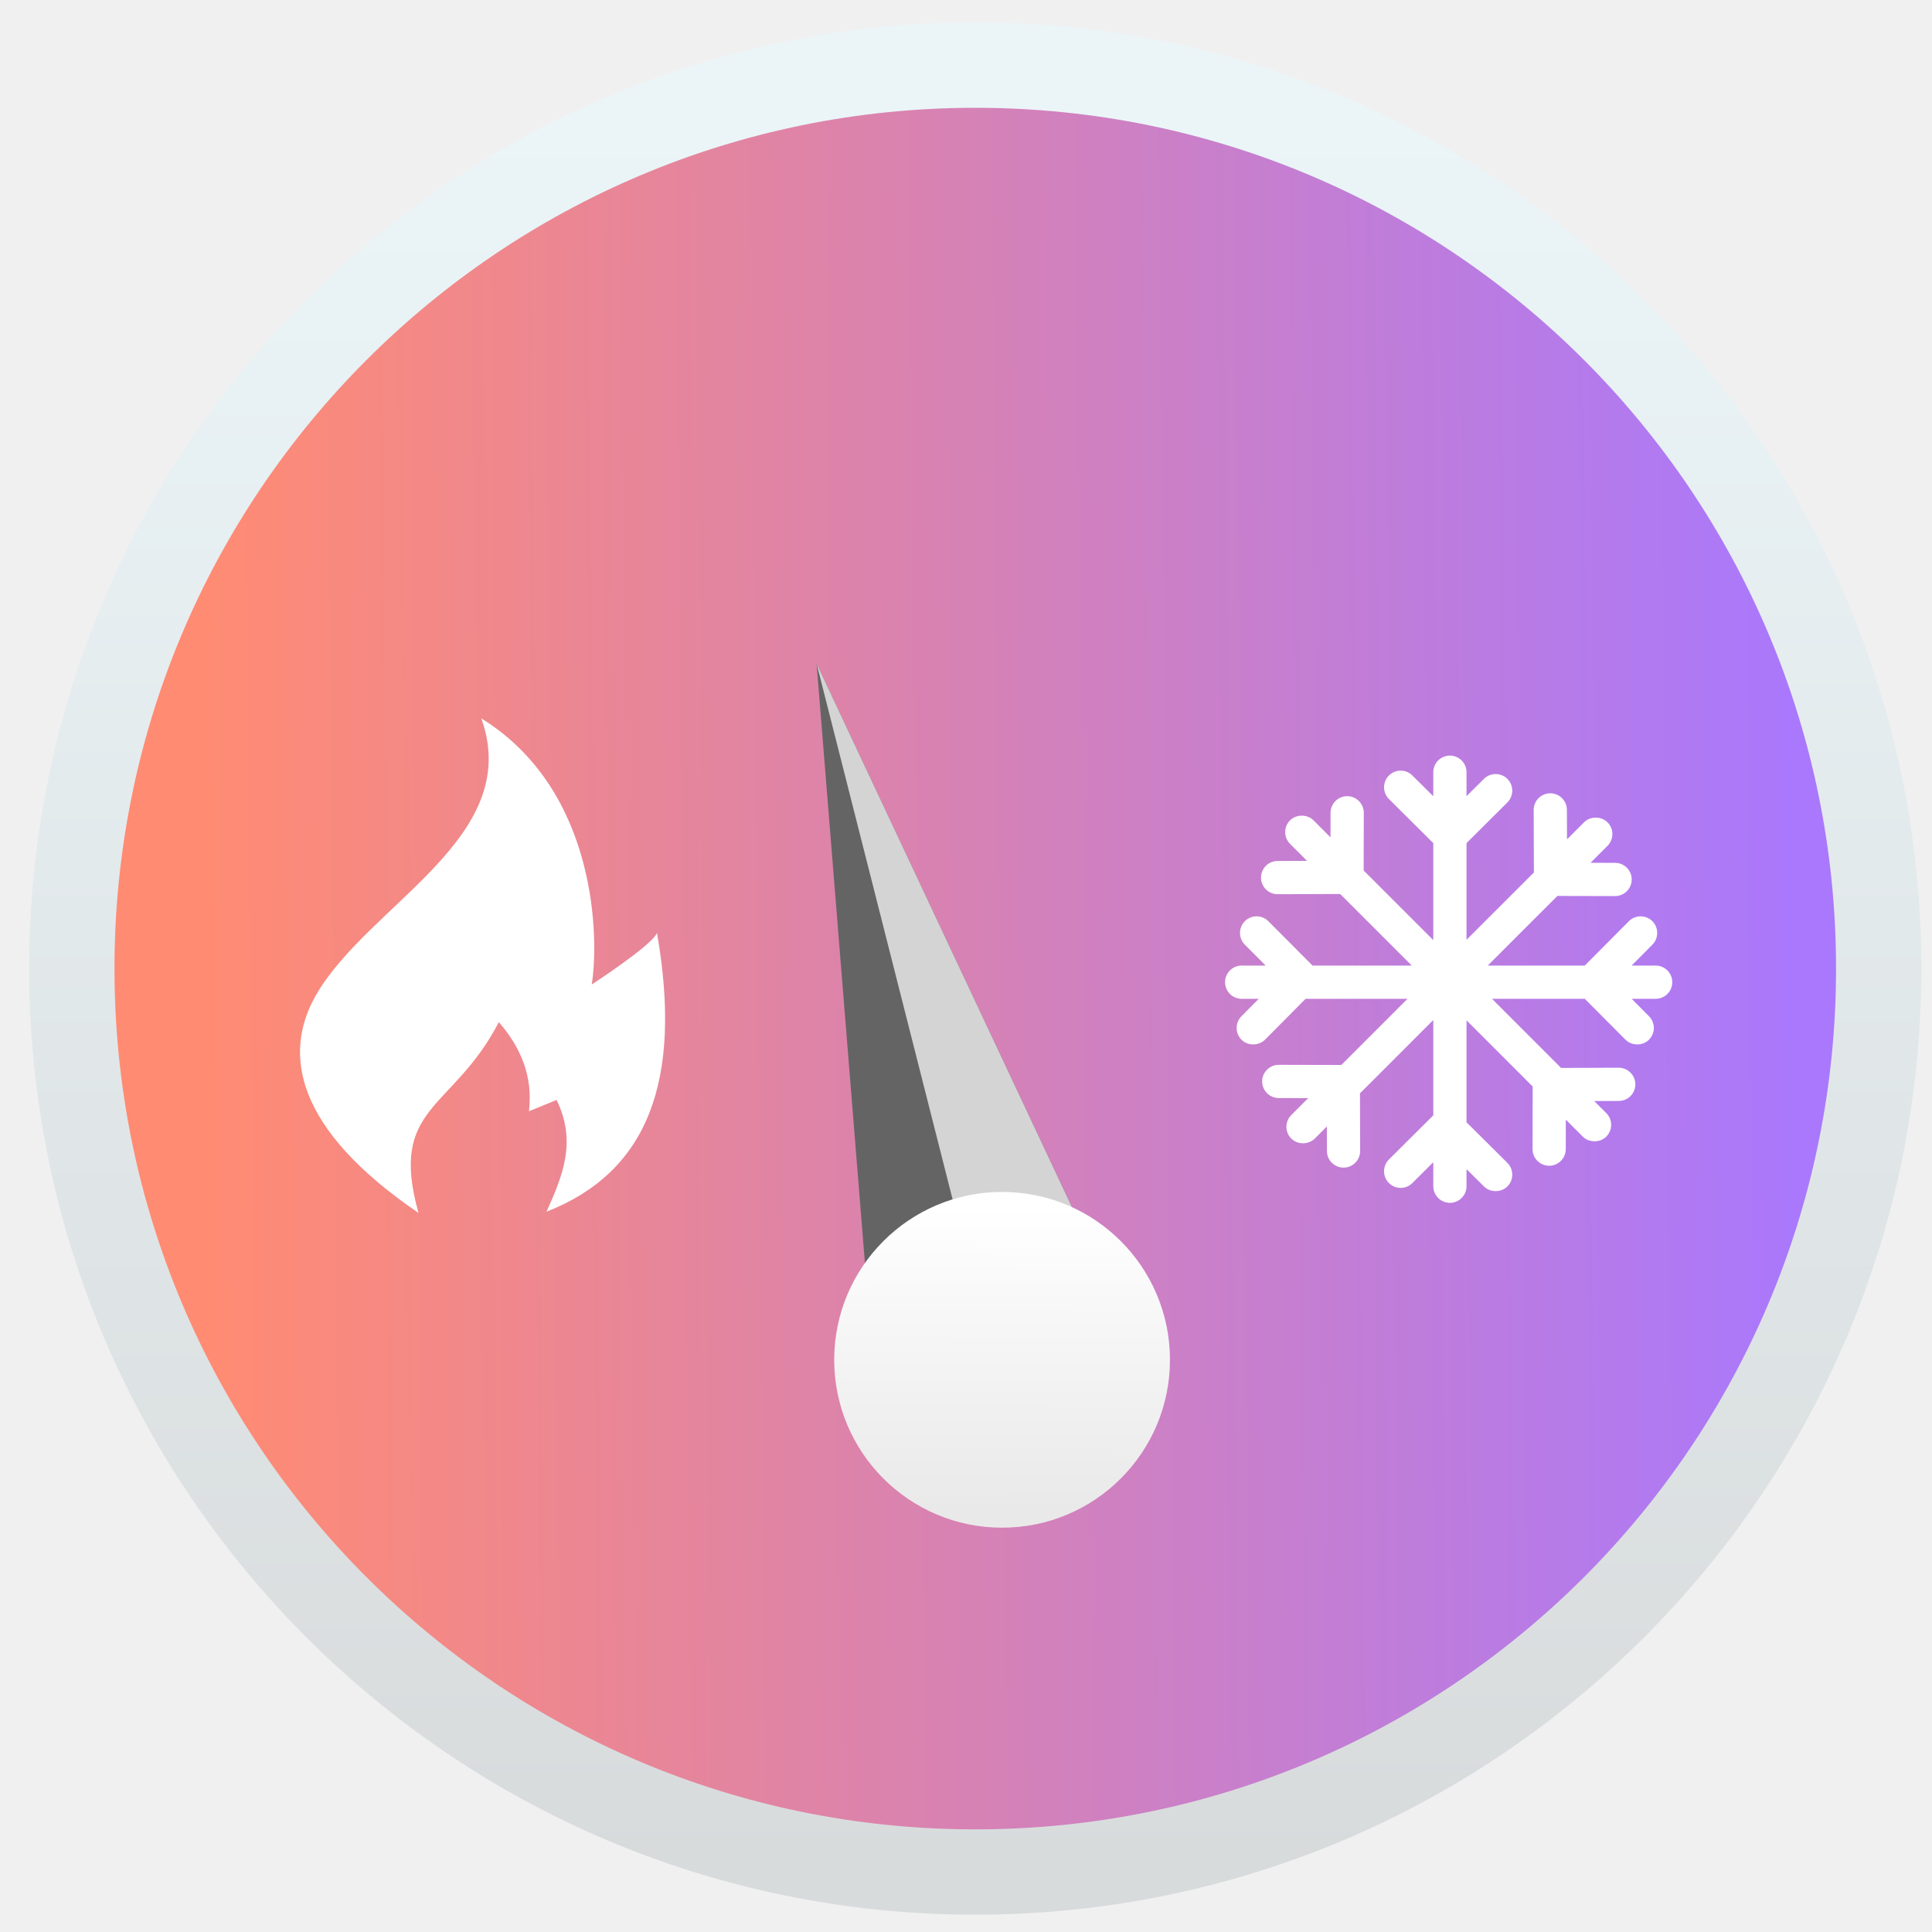
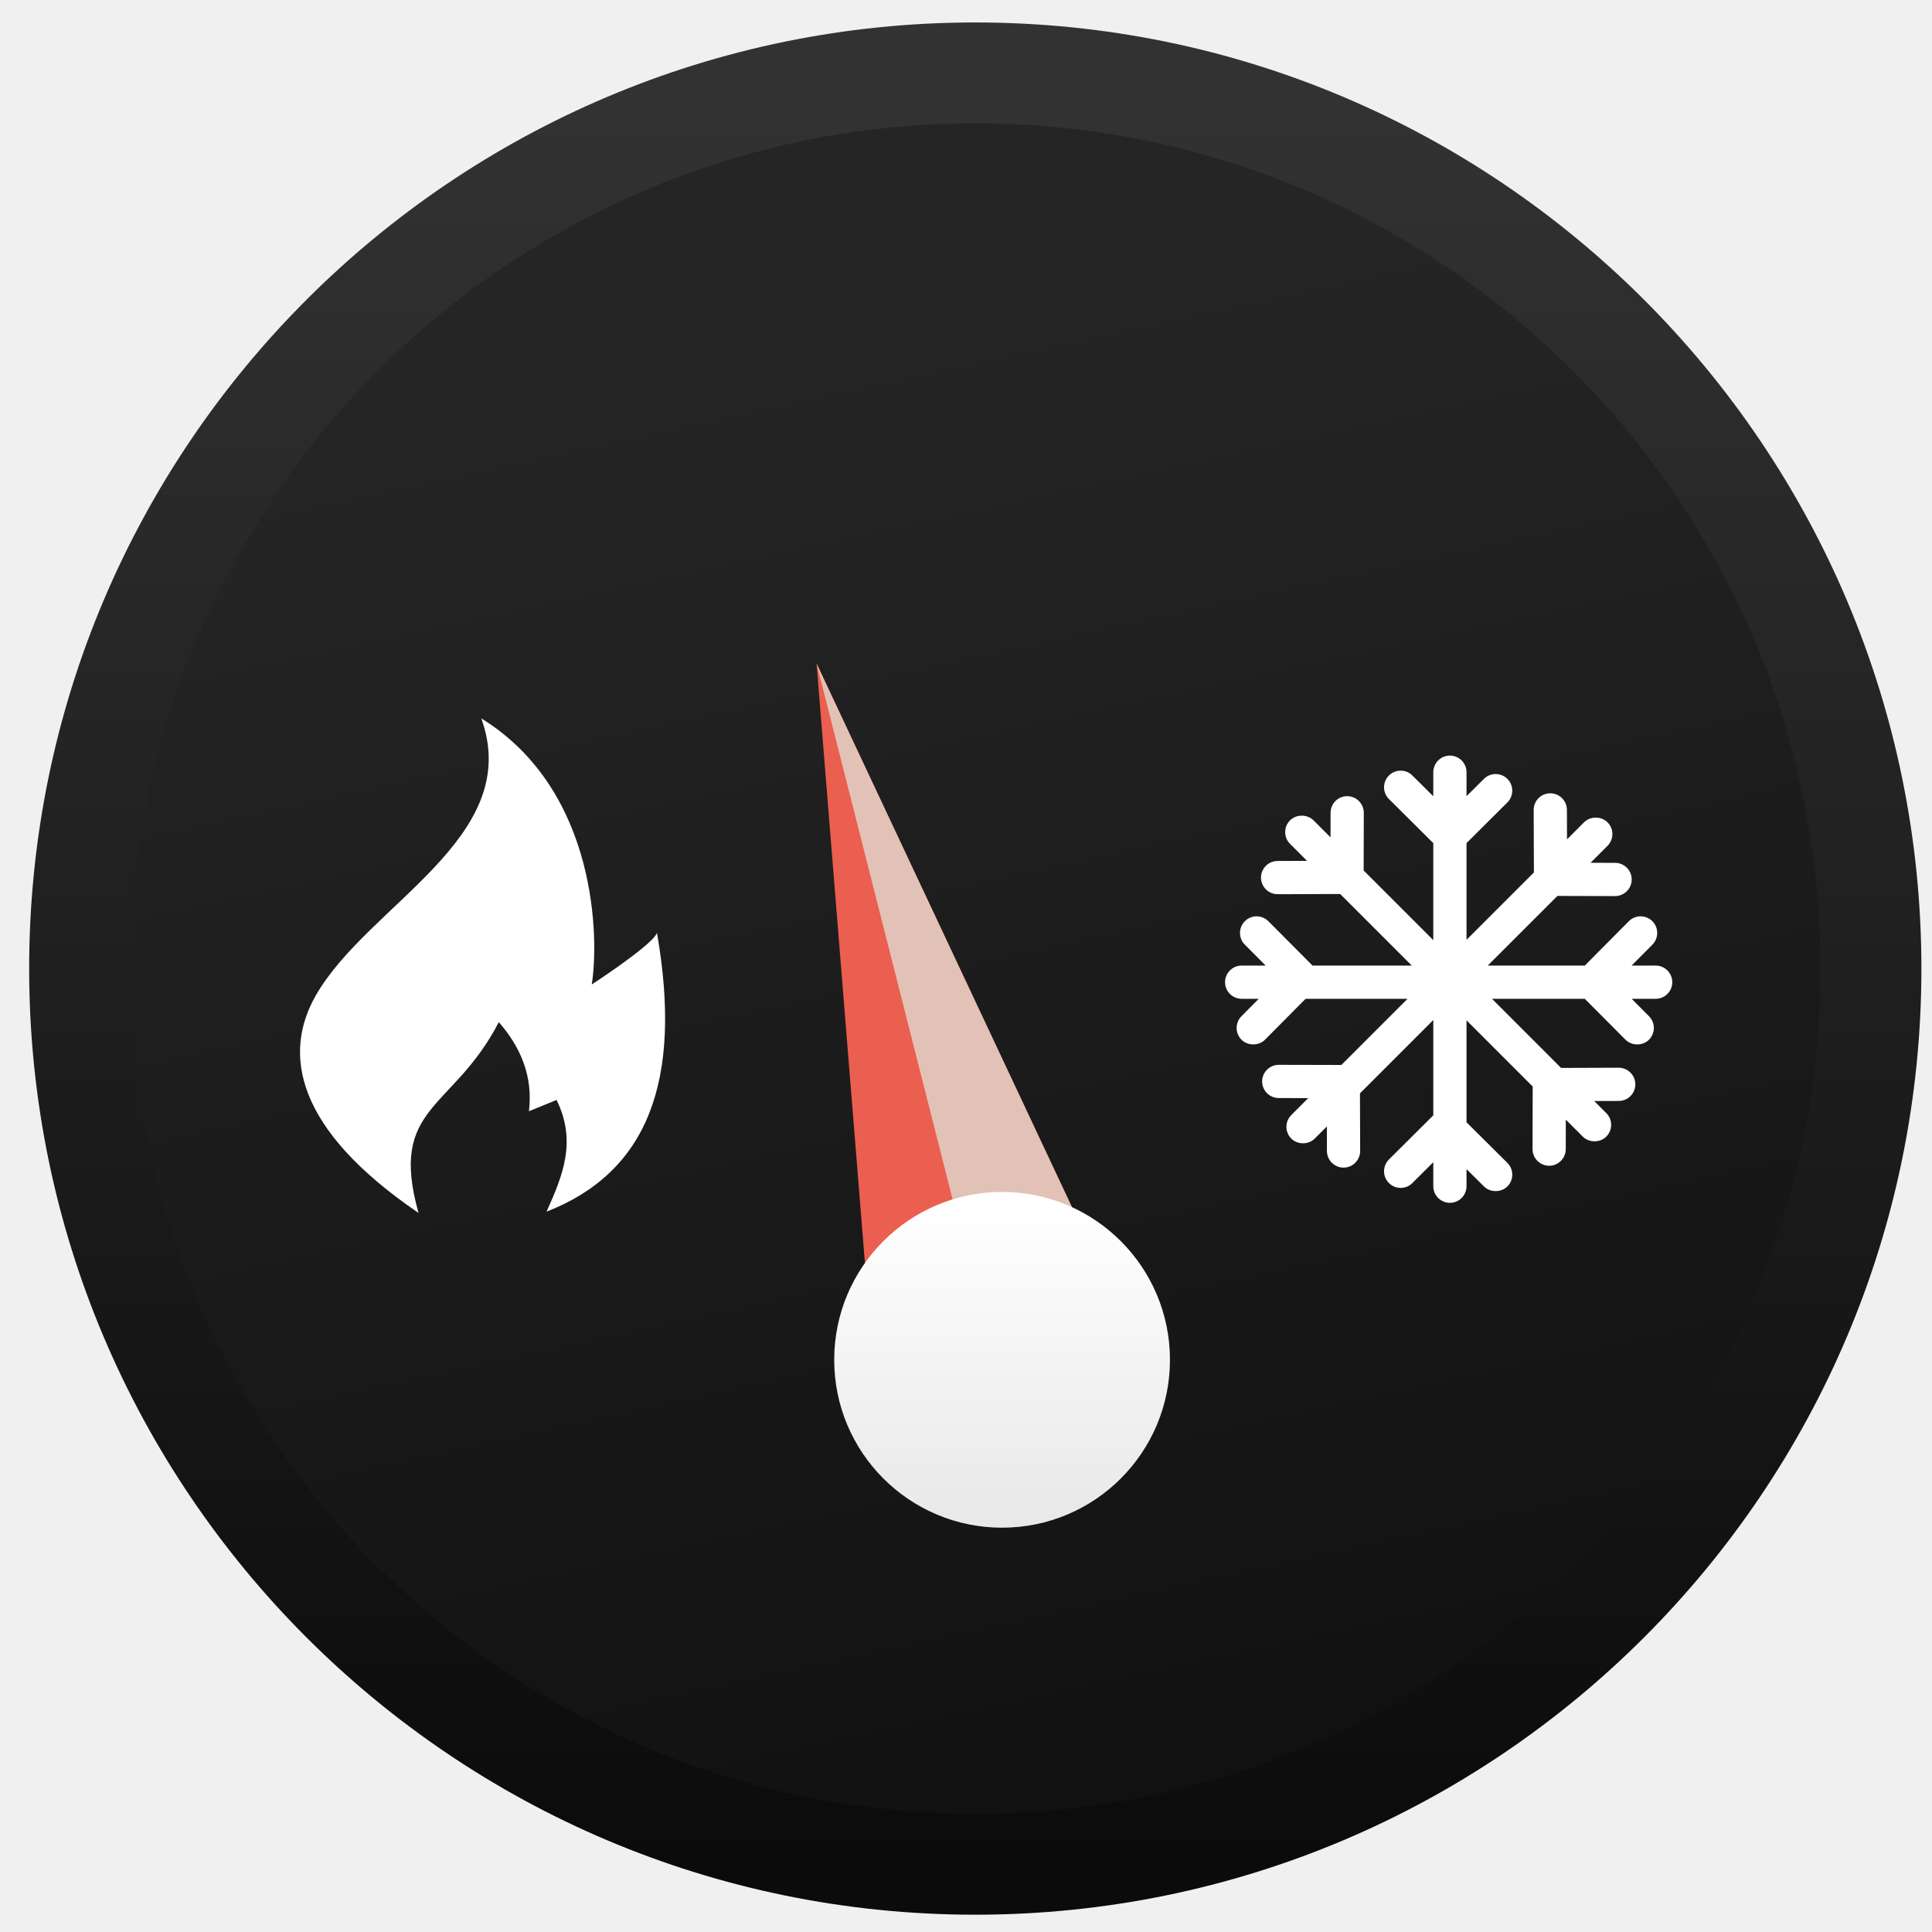
<svg xmlns="http://www.w3.org/2000/svg" xmlns:xlink="http://www.w3.org/1999/xlink" height="128" viewBox="0 0 128 128" width="128" version="1.1" id="svg11">
  <defs id="defs15">
+     <linearGradient id="linearGradient846">
+       <stop style="stop-color:#252525;stop-opacity:1" offset="0" id="stop842" />
+       <stop style="stop-color:#111111;stop-opacity:1" offset="1" id="stop844" />
+     </linearGradient>
+     <linearGradient id="linearGradient843">
+       <stop style="stop-color:#1a1a1a;stop-opacity:1" offset="0" id="stop839" />
+       <stop style="stop-color:#292929;stop-opacity:1" offset="1" id="stop841" />
+     </linearGradient>
    <linearGradient id="linearGradient4562">
      <stop style="stop-color:#ffffff;stop-opacity:1;" offset="0" id="stop4558" />
      <stop style="stop-color:#eae9e9;stop-opacity:1" offset="1" id="stop4560" />
    </linearGradient>
-     <linearGradient id="linearGradient4552">
-       <stop style="stop-color:#ff8b73;stop-opacity:1" offset="0" id="stop4548" />
-       <stop style="stop-color:#aa78fc;stop-opacity:1" offset="1" id="stop4550" />
-     </linearGradient>
    <linearGradient id="linearGradient4542">
-       <stop style="stop-color:#ebf5f8;stop-opacity:1" offset="0" id="stop4538" />
-       <stop style="stop-color:#d8dbdc;stop-opacity:1" offset="1" id="stop4540" />
+       <stop style="stop-color:#323232;stop-opacity:1" offset="0" id="stop4538" />
+       <stop style="stop-color:#0b0b0b;stop-opacity:1" offset="1" id="stop4540" />
    </linearGradient>
    <linearGradient xlink:href="#linearGradient4542" id="linearGradient4546" gradientUnits="userSpaceOnUse" x1="68.619" y1="7.411" x2="68.619" y2="123.616" />
    <linearGradient xlink:href="#linearGradient4562" id="linearGradient4564" x1="179.006" y1="86.676" x2="178.91" y2="106.811" gradientUnits="userSpaceOnUse" gradientTransform="translate(31.39445,-1.762712)" />
    <linearGradient xlink:href="#linearGradient4562" id="linearGradient4646" gradientUnits="userSpaceOnUse" gradientTransform="translate(31.39445,-1.762712)" x1="179.006" y1="86.676" x2="178.91" y2="106.811" />
-     <linearGradient xlink:href="#linearGradient4552" id="linearGradient4159" gradientUnits="userSpaceOnUse" x1="11.239" y1="63.217" x2="121.368" y2="62.174" gradientTransform="matrix(0.9524447,0,0,0.9524447,3.072773,3.051024)" />
+     <linearGradient xlink:href="#linearGradient843" id="linearGradient845" x1="7.585" y1="64.171" x2="121.644" y2="64.171" gradientUnits="userSpaceOnUse" />
+     <linearGradient xlink:href="#linearGradient846" id="linearGradient848" x1="61.496" y1="22.137" x2="82.106" y2="116.781" gradientUnits="userSpaceOnUse" />
  </defs>
  <linearGradient id="a" gradientUnits="userSpaceOnUse" x1="65.748" x2="63.89" y1="22.247" y2="117.197">
    <stop offset="0" stop-color="#ff4b83" id="stop2" />
    <stop offset="1" stop-color="#ee3a3a" id="stop4" />
  </linearGradient>
  <path style="color:#000000;font-style:normal;font-variant:normal;font-weight:normal;font-stretch:normal;font-size:medium;line-height:normal;font-family:sans-serif;text-indent:0;text-align:start;text-decoration:none;text-decoration-line:none;text-decoration-style:solid;text-decoration-color:#000000;letter-spacing:normal;word-spacing:normal;text-transform:none;direction:ltr;block-progression:tb;writing-mode:lr-tb;baseline-shift:baseline;text-anchor:start;white-space:normal;clip-rule:nonzero;display:inline;overflow:visible;visibility:visible;opacity:1;isolation:auto;mix-blend-mode:normal;color-interpolation:sRGB;color-interpolation-filters:linearRGB;solid-color:#000000;solid-opacity:1;fill:url(#linearGradient4546);fill-opacity:1;fill-rule:nonzero;stroke:none;stroke-width:5.612;stroke-linecap:butt;stroke-linejoin:miter;stroke-miterlimit:4;stroke-dasharray:none;stroke-dashoffset:0;stroke-opacity:1;color-rendering:auto;image-rendering:auto;shape-rendering:auto;text-rendering:auto;enable-background:accumulate" d="M 64.613,1.488 C 30.028,1.488 1.932,29.586 1.932,64.172 c 0,34.585 28.096,62.682 62.682,62.682 34.585,0 62.684,-28.096 62.684,-62.682 C 127.297,29.586 99.199,1.488 64.613,1.488 Z" id="circle7" />
-   <circle style="fill:url(#linearGradient4159);fill-opacity:1;stroke:none;stroke-width:5.612" id="circle4157" cy="64.171" cx="64.614" r="57.029" />
+   <ellipse style="fill:url(#linearGradient845);fill-opacity:1;stroke:none;stroke-width:5.612" id="circle4157" cy="64.171" cx="64.614" r="57.029" />
+   <circle style="fill:url(#linearGradient848);fill-opacity:1;stroke-width:0.879" id="path839" cx="64.614" cy="64.171" r="56" />
  <g id="g4578" transform="translate(-143.0513,-4.985702)">
    <g transform="translate(-24.40678,-3.79661)" id="g4572">
-       <path style="fill:#646464;fill-opacity:1;stroke:none;stroke-width:1px;stroke-linecap:butt;stroke-linejoin:miter;stroke-opacity:1" d="m 224.949,94.78 -3.39,-42.034 18.983,40.407 z" id="path4566" />
-       <path id="path4568" d="m 221.559,52.746 18.983,40.407 -8.424,1.187 z" style="fill:#d4d4d4;fill-opacity:1;stroke:none;stroke-width:1px;stroke-linecap:butt;stroke-linejoin:miter;stroke-opacity:1" />
+       <path style="fill:#eb5f50;fill-opacity:1;stroke:none;stroke-width:1px;stroke-linecap:butt;stroke-linejoin:miter;stroke-opacity:1" d="m 224.949,94.78 -3.39,-42.034 18.983,40.407 z" id="path4566" />
+       <path id="path4568" d="m 221.559,52.746 18.983,40.407 -8.424,1.187 z" style="fill:#e2c2b6;fill-opacity:1;stroke:none;stroke-width:1px;stroke-linecap:butt;stroke-linejoin:miter;stroke-opacity:1" />
    </g>
    <circle r="11.122" cy="95.077" cx="209.442" id="path4556" style="opacity:1;fill:url(#linearGradient4646);fill-opacity:1;stroke:none;stroke-width:8.947;stroke-linecap:round;stroke-linejoin:round;stroke-miterlimit:4;stroke-dasharray:none;stroke-dashoffset:0;stroke-opacity:1;paint-order:fill markers stroke" />
  </g>
  <g aria-label="@" style="font-style:normal;font-variant:normal;font-weight:bold;font-stretch:normal;font-size:40px;line-height:1.25;font-family:Carlito;-inkscape-font-specification:'Carlito Bold';letter-spacing:0px;word-spacing:0px;fill:#ffffff;fill-opacity:1;stroke:none" id="text4607" transform="matrix(1.074191,0,0,1.074191,-130.6983,19.3178)" />
  <g id="g4618" transform="translate(0.1917582)" style="stroke:#da0000;stroke-opacity:0.799" />
  <g id="g853" transform="matrix(0.02963129,0,0,0.02963129,78.19913,47.09672)" style="fill:#aa4400">
    <path id="path851" d="m 1062.887,569.496 h -53.826 l 46.454,-46.772 c 14.426,-14.553 14.362,-38.065 -0.127,-52.554 -7.054,-6.927 -16.332,-10.804 -26.182,-10.804 h -0.191 c -9.913,0.064 -19.255,3.94 -26.182,10.994 l -98.501,99.135 H 687.379 l 155.758,-155.694 129.003,0.318 c 20.399,0 37.049,-16.65 37.112,-37.049 0.064,-20.526 -16.586,-37.176 -37.049,-37.239 l -54.97,-0.127 37.939,-37.938 c 6.99,-7.053 10.866,-16.396 10.866,-26.309 0,-9.914 -3.876,-19.255 -10.866,-26.246 -13.981,-14.044 -38.51,-14.044 -52.492,0 l -38.065,38.066 -0.255,-65.963 c -0.063,-20.399 -16.713,-37.049 -37.239,-37.049 -9.914,0.063 -19.255,3.94 -26.245,10.994 -6.991,7.053 -10.803,16.396 -10.803,26.309 l 0.508,139.743 -150.674,150.61 V 295.665 l 91.383,-90.938 c 14.489,-14.489 14.552,-38.066 0.127,-52.554 -14.425,-14.489 -38.002,-14.553 -52.554,-0.127 l -38.956,38.764 v -53.635 c 0,-20.526 -16.649,-37.176 -37.112,-37.176 -20.526,0 -37.175,16.65 -37.175,37.176 v 53.762 l -46.772,-46.454 c -7.054,-6.99 -16.332,-10.804 -26.182,-10.804 -0.063,0 -0.127,0 -0.127,0 -9.977,0.064 -19.255,3.94 -26.246,10.994 -14.426,14.489 -14.362,38.066 0.19,52.491 l 99.136,98.5 V 512.62 l -155.693,-155.694 0.318,-128.94 c 0,-20.463 -16.586,-37.176 -37.176,-37.239 -20.399,0 -37.112,16.65 -37.112,37.049 l -0.127,54.969 -37.939,-37.938 c -14.044,-14.044 -38.574,-14.044 -52.554,0 -7.054,6.991 -10.867,16.332 -10.867,26.246 0,9.913 3.813,19.255 10.867,26.309 l 38.065,38.002 -66.027,0.255 c -20.462,0.064 -37.049,16.776 -36.985,37.303 0.063,20.399 16.713,36.985 37.239,36.985 l 139.807,-0.445 160.079,160.015 H 295.602 l -98.691,-99.135 c -6.99,-7.054 -16.332,-10.93 -26.245,-10.994 -0.064,0 -0.064,0 -0.064,0 -9.914,0 -19.255,3.876 -26.246,10.867 -6.99,6.99 -10.93,16.332 -10.93,26.246 0,9.914 3.813,19.255 10.804,26.245 l 46.581,46.772 h -53.635 c -20.463,0 -37.176,16.714 -37.176,37.176 0,20.463 16.713,37.112 37.176,37.112 h 38.192 l -38.701,39.019 c -14.425,14.553 -14.362,38.066 0.191,52.554 14.108,13.981 38.51,13.853 52.555,-0.19 l 90.684,-91.383 h 227.948 l -147.941,147.94 -139.997,-0.318 c -20.399,0 -37.112,16.65 -37.176,37.049 0,20.462 16.586,37.176 37.113,37.239 l 65.963,0.127 -37.938,37.938 c -6.99,7.054 -10.866,16.332 -10.866,26.246 0,9.977 3.876,19.255 10.866,26.245 14.044,14.108 38.51,14.108 52.554,0.063 l 27.009,-27.072 0.19,54.969 c 0.064,20.399 16.713,37.049 37.303,37.049 20.463,-0.063 37.049,-16.84 36.985,-37.303 L 401.665,855.209 565.621,691.253 v 213.142 l -99.2,98.691 c -14.489,14.49 -14.553,38.066 -0.063,52.555 6.99,7.054 16.268,10.93 26.246,10.93 0,0 0,0 0.063,0 9.914,0 19.192,-3.813 26.182,-10.803 l 46.772,-46.581 v 53.635 c 0,20.526 16.649,37.176 37.175,37.176 20.463,0 37.112,-16.65 37.112,-37.176 v -38.193 l 39.019,38.702 c 14.044,13.98 38.574,13.917 52.554,-0.191 14.426,-14.489 14.299,-38.065 -0.19,-52.491 L 639.908,919.902 V 691.954 l 147.941,147.941 -0.318,139.934 c -0.063,20.463 16.586,37.176 37.112,37.24 20.463,0 37.112,-16.65 37.176,-37.049 l 0.127,-66.026 37.938,37.938 c 14.044,14.045 38.574,13.981 52.555,0 6.99,-7.053 10.866,-16.332 10.866,-26.245 0,-9.977 -3.876,-19.255 -10.866,-26.309 l -27.072,-27.008 54.969,-0.191 c 9.914,0 19.255,-3.94 26.245,-10.93 6.991,-7.054 10.803,-16.395 10.803,-26.309 -0.127,-20.463 -16.776,-37.049 -37.303,-37.049 l -128.75,0.445 -154.487,-154.55 H 904.33 l 90.938,91.383 c 14.045,14.107 38.51,14.171 52.555,0.127 14.552,-14.425 14.616,-38.002 0.127,-52.491 l -38.764,-39.019 h 53.698 c 20.463,0 37.112,-16.65 37.112,-37.112 0,-20.464 -16.646,-37.178 -37.109,-37.178 z" style="fill:#ffffff;fill-opacity:1" />
  </g>
  <path style="fill:#ffffff;fill-opacity:1;stroke:none;stroke-width:0.694;stroke-linecap:butt;stroke-linejoin:miter;stroke-miterlimit:4;stroke-dasharray:none;stroke-opacity:1" d="m 27.727,80.36 c -8.156,-5.56 -9.015,-10.544 -6.802,-14.413 3.458,-6.046 13.82,-10.448 10.961,-18.353 7.787,4.808 7.787,14.799 7.318,17.63 0,0 3.964,-2.568 4.324,-3.41 1.711,9.832 -0.643,15.854 -7.318,18.462 1.074,-2.389 2.013,-4.652 0.665,-7.401 l -1.83,0.748 c 0.275,-2.321 -0.543,-4.232 -1.996,-5.905 -3.059,5.897 -7.318,5.506 -5.322,12.641 z" id="path864" />
</svg>
